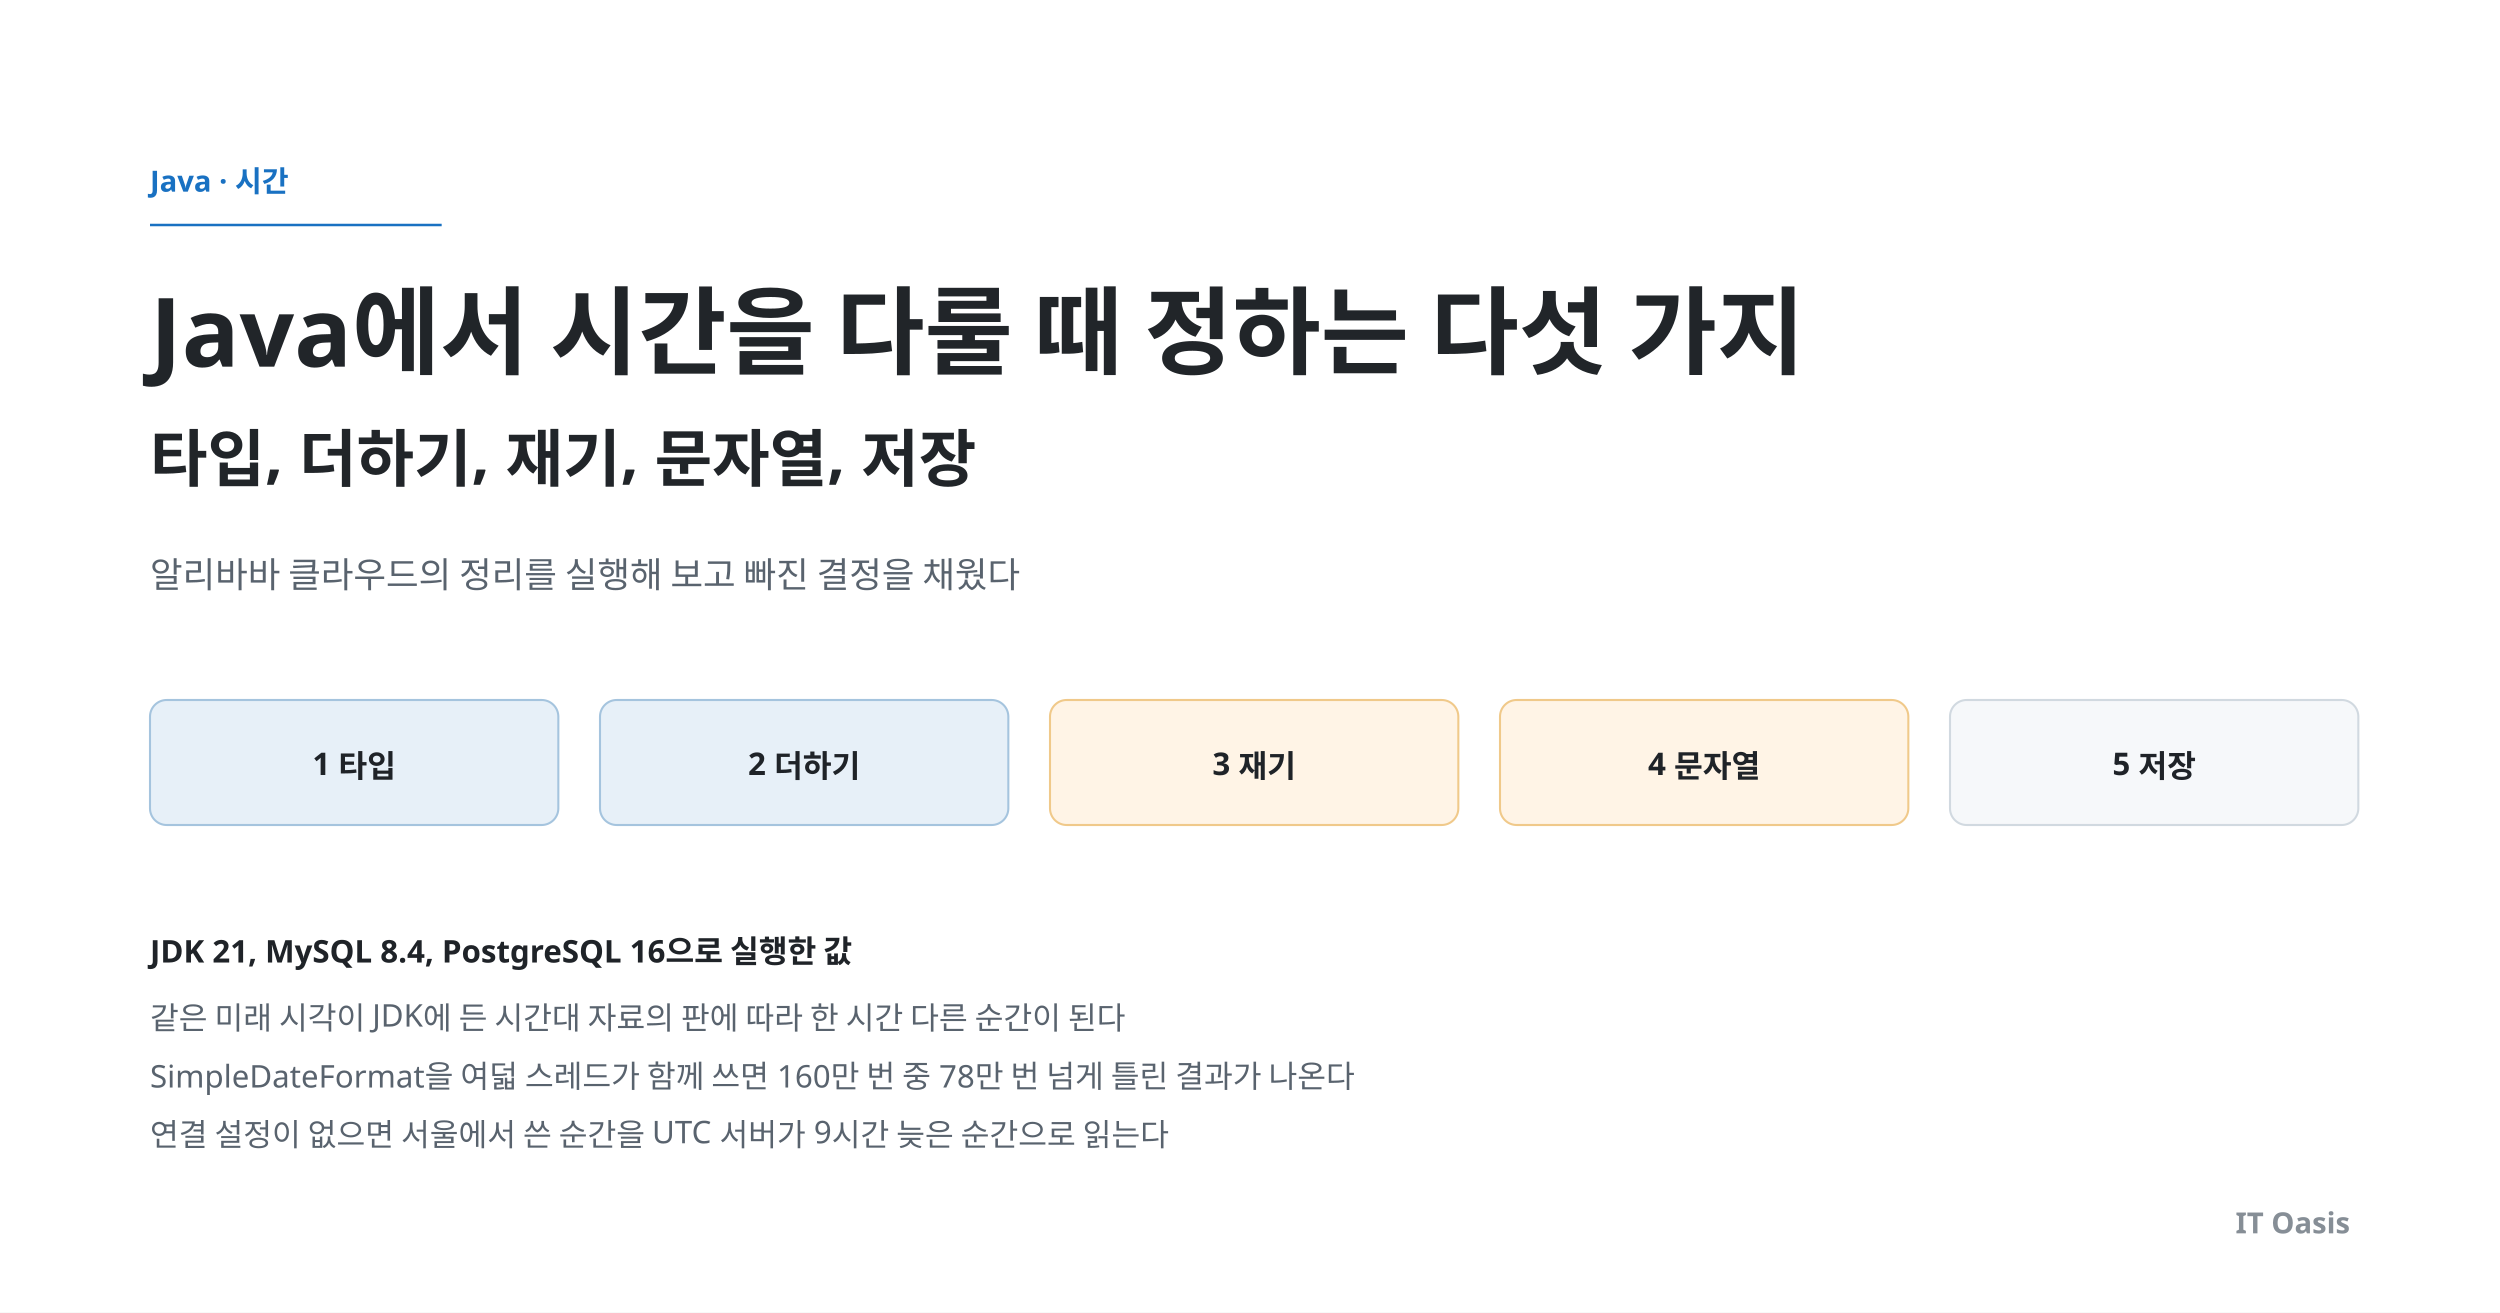
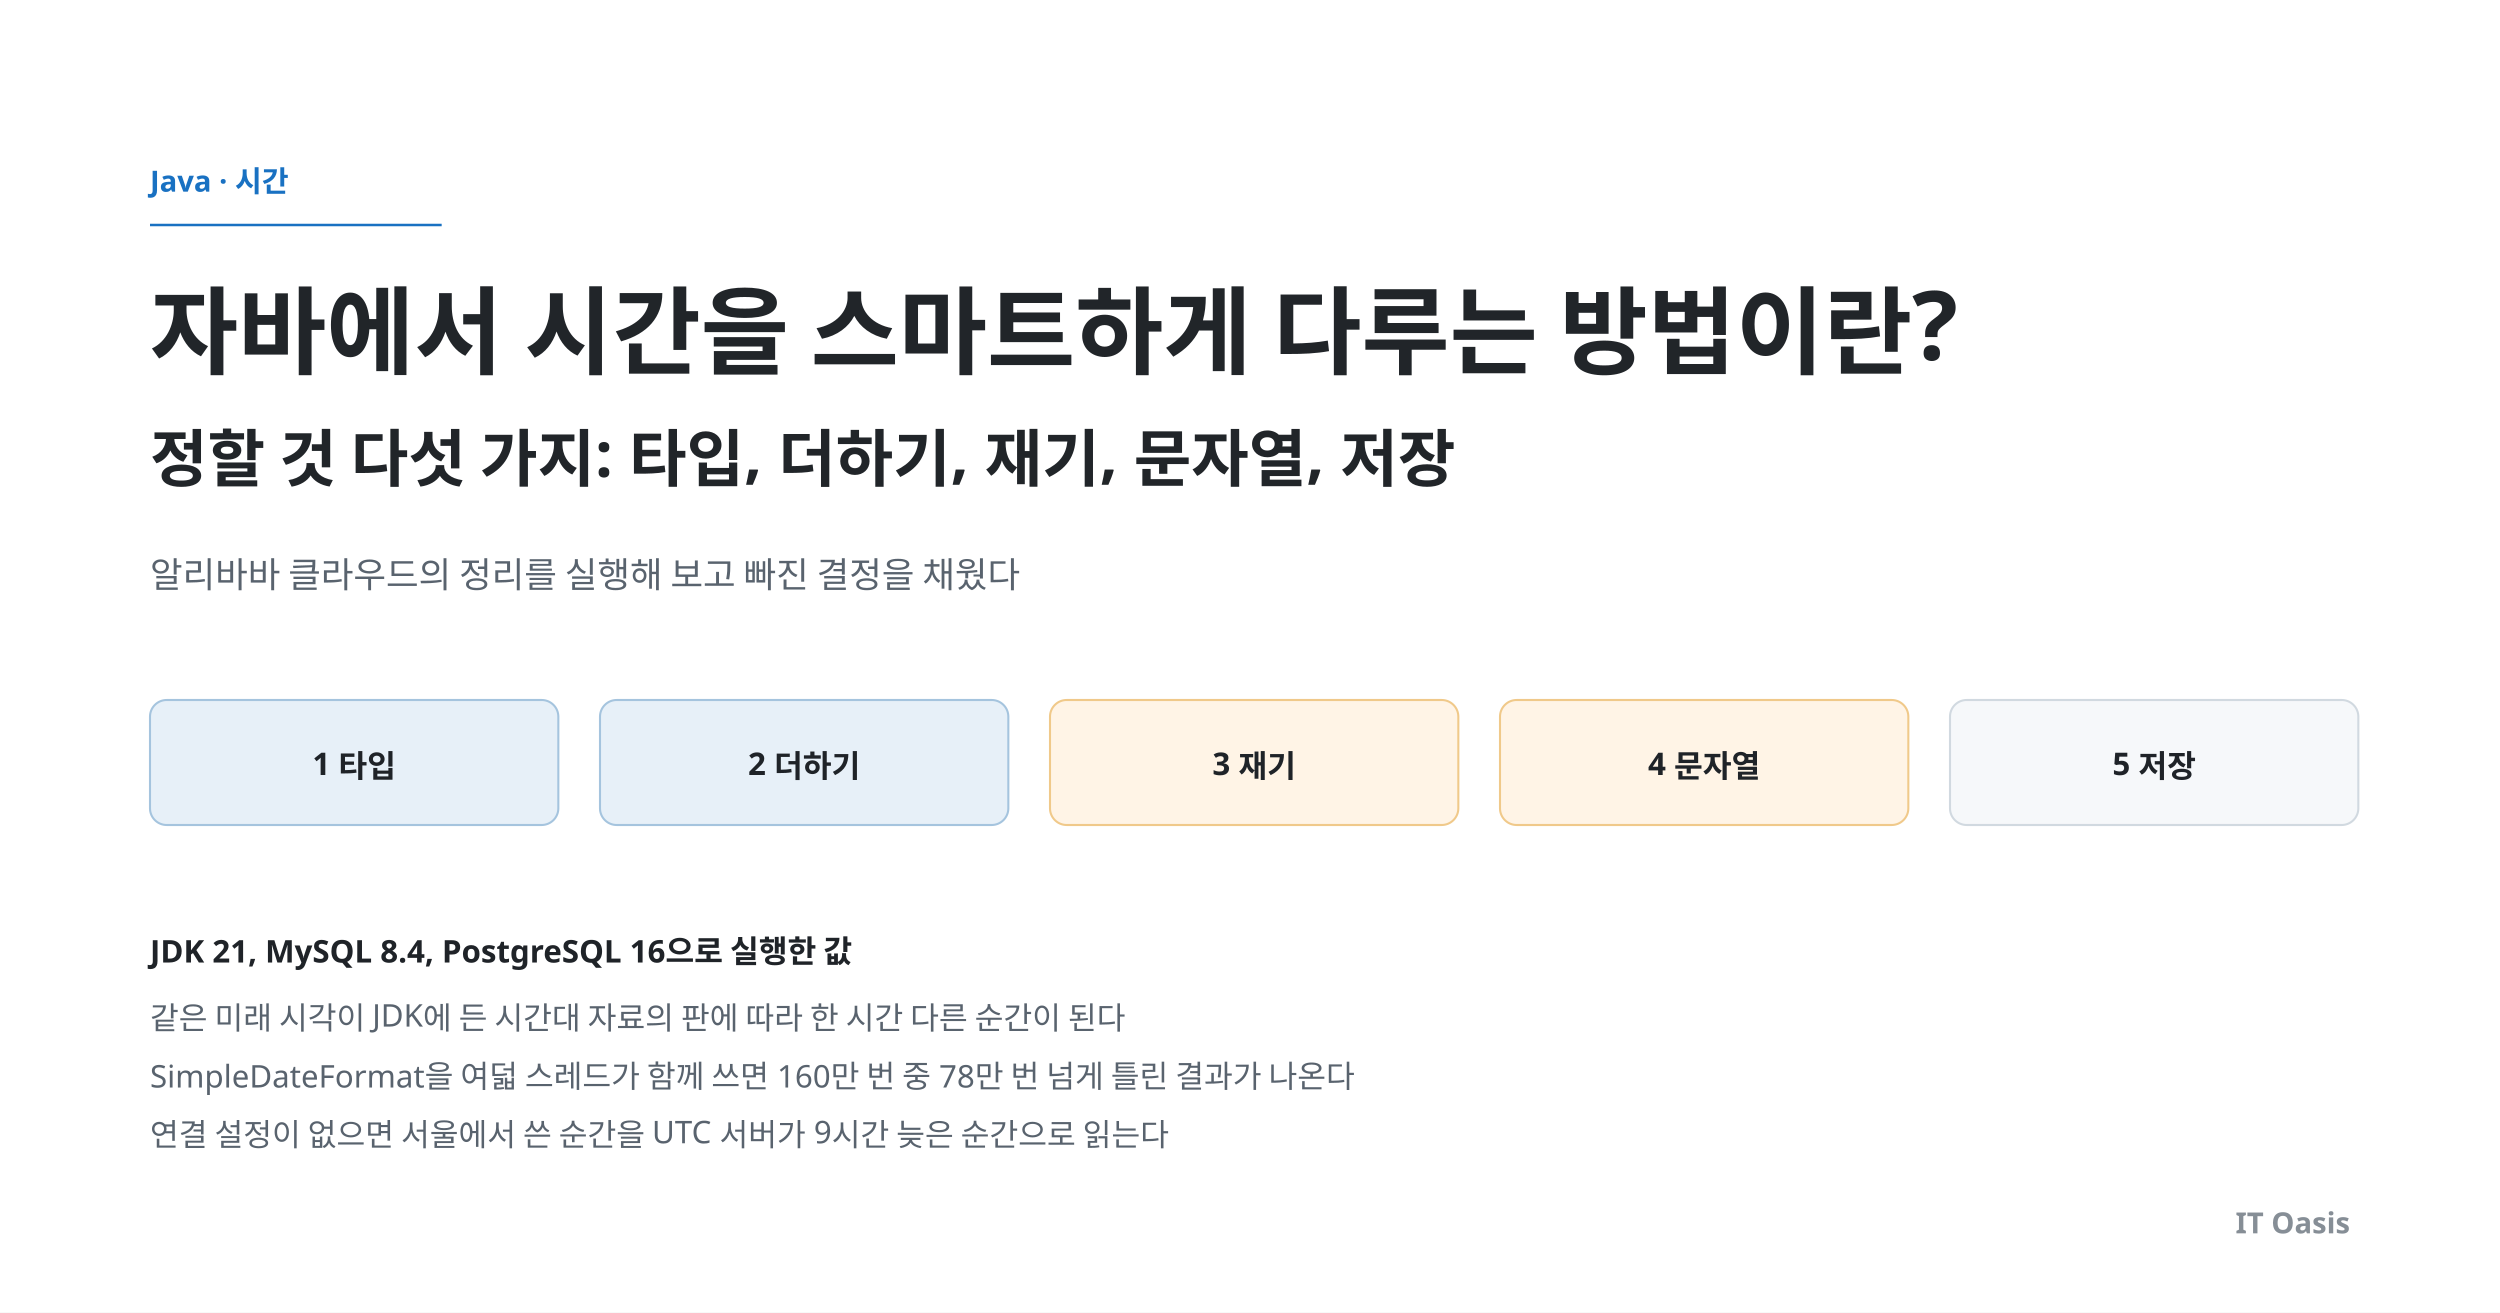
<svg xmlns="http://www.w3.org/2000/svg" width="1200" height="630" viewBox="0 0 1200 630" font-family="'Pretendard','Apple SD Gothic Neo','Noto Sans KR',sans-serif">
  <rect width="1200" height="630" fill="#ffffff" />
  <text x="72" y="92" font-size="14" font-weight="700" fill="#1971c2">Java · 시간</text>
  <line x1="72" y1="108" x2="212" y2="108" stroke="#1971c2" stroke-width="1.2" />
-   <text x="72" y="176" font-size="46" font-weight="800" fill="#212529">Java에서 시간을 다룰 때 정하는 다섯 가지</text>
-   <text x="72" y="231" font-size="30" font-weight="700" fill="#212529">타입, 더하기, 재기, 문자열, 저장</text>
+   <text x="72" y="176" font-size="46" font-weight="800" fill="#212529">자바에서 시간을 스마트하게 다루는 방법이란?</text>
+   <text x="72" y="231" font-size="30" font-weight="700" fill="#212529">정할 것 다섯 가지: 타입, 더하기, 재기, 문자열, 저장</text>
  <text x="72" y="282" font-size="17" font-weight="500" fill="#59636e">알리바바 클라우드의 정리를 실행해 보고 빠진 결정을 채웠다</text>
  <g font-size="15" font-weight="700" text-anchor="middle">
    <rect x="72" y="336" width="196" height="60" rx="8" fill="#e7f0f8" stroke="#a5c4de" />
    <text x="170" y="372" fill="#1f2328">1 타입</text>
    <rect x="288" y="336" width="196" height="60" rx="8" fill="#e7f0f8" stroke="#a5c4de" />
    <text x="386" y="372" fill="#1f2328">2 더하기</text>
    <rect x="504" y="336" width="196" height="60" rx="8" fill="#fff4e6" stroke="#f0c98a" />
    <text x="602" y="372" fill="#1f2328">3 재기</text>
    <rect x="720" y="336" width="196" height="60" rx="8" fill="#fff4e6" stroke="#f0c98a" />
    <text x="818" y="372" fill="#1f2328">4 문자열</text>
    <rect x="936" y="336" width="196" height="60" rx="8" fill="#f6f8fa" stroke="#d1d9e0" />
    <text x="1034" y="372" fill="#1f2328">5 저장</text>
  </g>
  <text x="72" y="462" font-size="15" font-weight="700" fill="#1f2328">JDK 21, MySQL 8.4, PostgreSQL 16으로 실행한 값</text>
  <text x="72" y="494" font-size="15" fill="#59636e">같은 미래 시각이 JDK에 든 시간대 자료의 판에 따라 한 시간 다른 순간이 된다</text>
  <text x="72" y="522" font-size="15" fill="#59636e">SimpleDateFormat을 여덟 스레드가 함께 쓰면 160만 번 중 78만 번 넘게 틀린 결과가 나온다</text>
  <text x="72" y="550" font-size="15" fill="#59636e">연결 설정이 없으면 서울에서 쓴 순간을 UTC 서버가 9시간 늦은 순간으로 읽는다</text>
  <text x="1128" y="592" font-size="14" font-weight="700" fill="#868e96" text-anchor="end">IT Oasis</text>
</svg>
